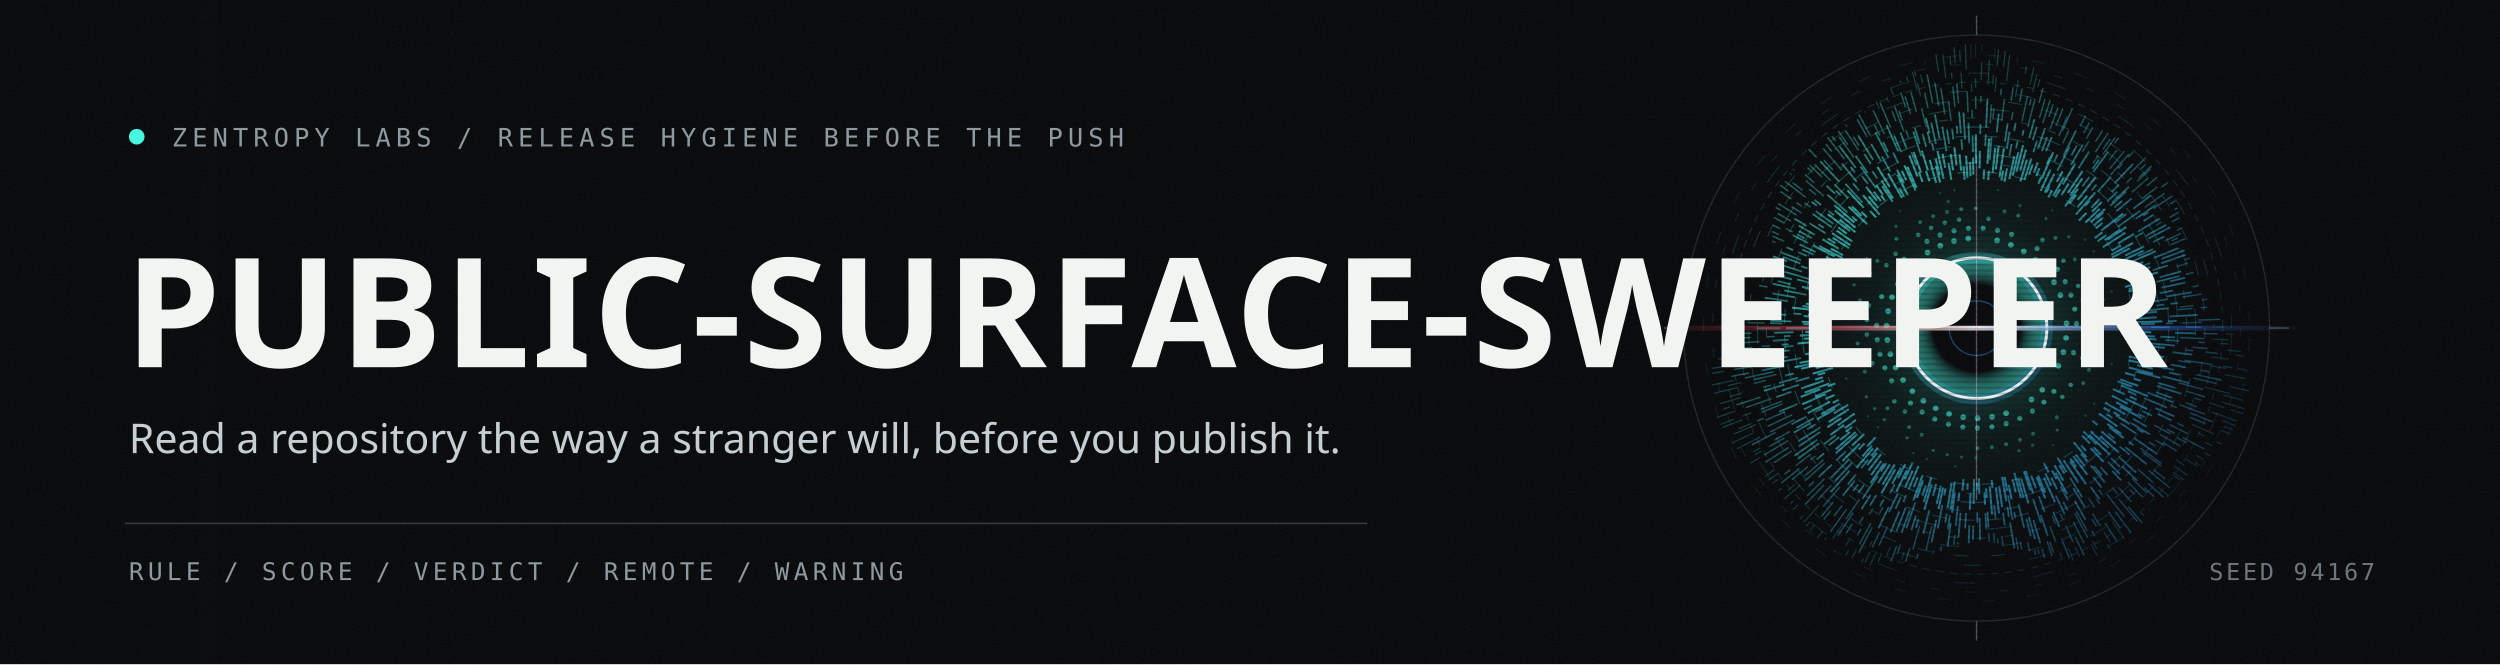
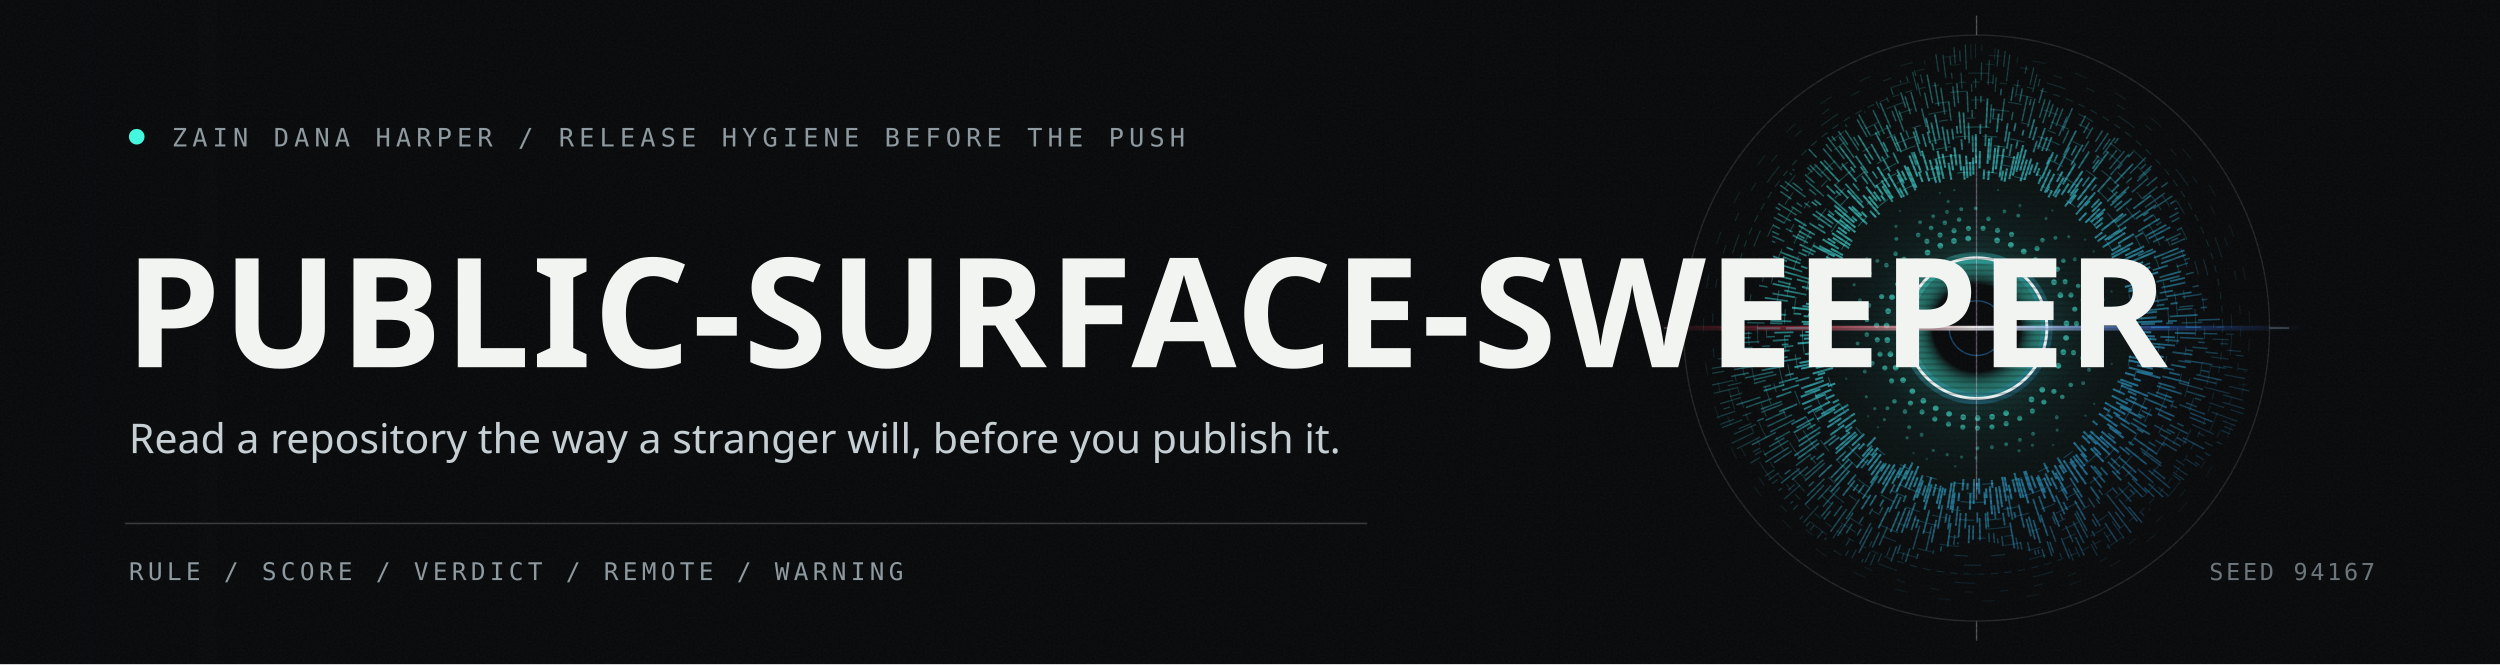
<svg xmlns="http://www.w3.org/2000/svg" viewBox="0 0 1280 340" width="1280" height="340" role="img" aria-label="public-surface-sweeper: Read a repository the way a stranger will, before you publish it.">
  <defs>
    <radialGradient id="halo">
      <stop offset="0" stop-color="#45F7DF" stop-opacity="0.34" />
      <stop offset="0.4" stop-color="#45F7DF" stop-opacity="0.08" />
      <stop offset="1" stop-color="#07080A" stop-opacity="0" />
    </radialGradient>
    <radialGradient id="core">
      <stop offset="0" stop-color="#FFFFFF" />
      <stop offset="0.36" stop-color="#FFFFFF" stop-opacity="0.92" />
      <stop offset="0.74" stop-color="#45F7DF" stop-opacity="0.6" />
      <stop offset="1" stop-color="#45F7DF" stop-opacity="0" />
    </radialGradient>
    <radialGradient id="pupil">
      <stop offset="0" stop-color="#07080A" />
      <stop offset="0.62" stop-color="#07080A" />
      <stop offset="1" stop-color="#45F7DF" stop-opacity="0.3" />
    </radialGradient>
    <linearGradient id="ray" x1="0" y1="0" x2="1" y2="1">
      <stop offset="0" stop-color="#45F7DF" />
      <stop offset="1" stop-color="#227BBF" />
    </linearGradient>
    <linearGradient id="flare" x1="0" y1="0" x2="1" y2="0">
      <stop offset="0" stop-color="#FF3B57" stop-opacity="0" />
      <stop offset="0.22" stop-color="#FF3B57" stop-opacity="0.42" />
      <stop offset="0.5" stop-color="#FFFFFF" stop-opacity="0.9" />
      <stop offset="0.78" stop-color="#3B7BFF" stop-opacity="0.42" />
      <stop offset="1" stop-color="#3B7BFF" stop-opacity="0" />
    </linearGradient>
    <linearGradient id="veil" x1="0" y1="0" x2="1" y2="0">
      <stop offset="0" stop-color="#07080A" stop-opacity="0.96" />
      <stop offset="0.4" stop-color="#07080A" stop-opacity="0.86" />
      <stop offset="0.64" stop-color="#07080A" stop-opacity="0" />
    </linearGradient>
    <pattern id="scan" width="4" height="3" patternUnits="userSpaceOnUse">
      <rect width="4" height="1" fill="#07080A" />
    </pattern>
    <filter id="grain" x="0" y="0" width="100%" height="100%">
      <feTurbulence type="fractalNoise" baseFrequency="0.9" numOctaves="3" seed="3556" result="n" />
      <feColorMatrix in="n" type="saturate" values="0" />
    </filter>
  </defs>
  <rect width="1280" height="340" fill="#07080A" />
  <g>
    <circle cx="1012" cy="168" r="80" fill="none" stroke="url(#ray)" stroke-width="0.55" stroke-dasharray="5.81 8.91" stroke-dashoffset="30.38" opacity="0.38" />
    <circle cx="1012" cy="168" r="84.6" fill="none" stroke="url(#ray)" stroke-width="0.55" stroke-dasharray="4.41 14.13" stroke-dashoffset="14.81" opacity="0.37" />
    <circle cx="1012" cy="168" r="89.2" fill="none" stroke="url(#ray)" stroke-width="0.55" stroke-dasharray="12.54 20.23" stroke-dashoffset="28.1" opacity="0.36" />
    <circle cx="1012" cy="168" r="93.8" fill="none" stroke="url(#ray)" stroke-width="0.55" stroke-dasharray="7.68 21.85" stroke-dashoffset="21.74" opacity="0.35" />
    <circle cx="1012" cy="168" r="98.4" fill="none" stroke="url(#ray)" stroke-width="0.55" stroke-dasharray="7.45 6.69" stroke-dashoffset="13.87" opacity="0.33" />
    <circle cx="1012" cy="168" r="103" fill="none" stroke="url(#ray)" stroke-width="0.55" stroke-dasharray="12.11 25.1" stroke-dashoffset="3.8" opacity="0.32" />
    <circle cx="1012" cy="168" r="107.6" fill="none" stroke="url(#ray)" stroke-width="0.55" stroke-dasharray="4.59 9.48" stroke-dashoffset="4.69" opacity="0.3" />
    <circle cx="1012" cy="168" r="112.2" fill="none" stroke="url(#ray)" stroke-width="0.55" stroke-dasharray="9.87 21.99" stroke-dashoffset="5.85" opacity="0.27" />
    <circle cx="1012" cy="168" r="116.8" fill="none" stroke="url(#ray)" stroke-width="0.55" stroke-dasharray="7.2 11.74" stroke-dashoffset="39.49" opacity="0.25" />
    <circle cx="1012" cy="168" r="121.4" fill="none" stroke="url(#ray)" stroke-width="0.55" stroke-dasharray="8.89 24.76" stroke-dashoffset="13.54" opacity="0.23" />
    <circle cx="1012" cy="168" r="126" fill="none" stroke="url(#ray)" stroke-width="0.55" stroke-dasharray="3.74 3.24" stroke-dashoffset="8.56" opacity="0.2" />
    <circle cx="1012" cy="168" r="130.6" fill="none" stroke="url(#ray)" stroke-width="0.55" stroke-dasharray="10.57 29.95" stroke-dashoffset="37.19" opacity="0.17" />
    <circle cx="1012" cy="168" r="135.2" fill="none" stroke="url(#ray)" stroke-width="0.55" stroke-dasharray="4.54 13.29" stroke-dashoffset="0.18" opacity="0.14" />
    <circle cx="1012" cy="168" r="139.8" fill="none" stroke="url(#ray)" stroke-width="0.55" stroke-dasharray="6.65 16.09" stroke-dashoffset="17.3" opacity="0.11" />
    <path d="M1148.55 190.02L1150.67 190.37M1146.38 196.48L1150.68 197.39M985.7 33.15L985.28 30.99M988.55 30.03L988.46 29.52M1009.16 30.51L1009 22.63M1011.48 29.61L1011.45 22.45M1014.67 25.91L1014.73 22.82M1021.14 30.53L1021.54 24.44M1032.64 32.17L1033.12 29.06" stroke="url(#ray)" stroke-width="0.5" opacity="0.13" />
    <path d="M1134.83 167.46L1138.66 167.44M1139.66 171.08L1143.67 171.18M1132.97 173.61L1141.16 173.99M1136.84 175.9L1140.86 176.15M1140.43 179.33L1147.46 179.95M1144.9 181.9L1148.75 182.3M1131.97 182.73L1141.08 183.85M1138.13 187.51L1143.02 188.27M1145.92 188.72L1150.74 189.46M1131.37 187.25L1139.69 188.6M1139.01 191.86L1149.55 193.84M1141.35 197.82L1151.65 200.19M1128.62 198.18L1141.72 201.57M1138.17 202.15L1148.28 204.89M1137.93 205.92L1149.22 209.32M1131.24 206.26L1138.79 208.69M1142.04 209.73L1148.6 211.84M1132.34 210.97L1145.52 215.67M1138.07 215.51L1144.5 217.93M1138.87 218.38L1143.36 220.16M1137.37 220.35L1141.84 222.22M1122.21 217.23L1133.57 222.31M1125.19 221.59L1128.66 223.23M1134.95 226.21L1137.49 227.41M1128.83 226.37L1132.77 228.34M1128.59 231.67L1131.7 233.37M1124.42 233.14L1128.23 235.35M1123.78 236.62L1126.21 238.11M1119.28 235.16L1125.03 238.76M1114.09 235.48L1118.37 238.31M1112.91 238.4L1120.03 243.37M1112.75 241.76L1118.22 245.76M1112.43 243L1116.43 245.99M1112.94 248.76L1112.99 248.8M1104.96 249.3L1110.11 253.81M1100.21 260.82L1100.67 261.32M1096.05 262.27L1097.8 264.24M1081.35 266.84L1087.6 275.75M1077.22 272.36L1080.38 277.42M1078.94 278.77L1080.29 281M1071.3 276.73L1073.65 281.02M1070.68 278.6L1073.82 284.51M1062.51 280.01L1064.74 284.95M1059.06 280.84L1061.63 287.02M1054.59 282.93L1055.61 285.67M974.97 282.62L973.71 286.52M967.75 280.2L966.01 284.61M963.43 283.3L961.54 287.79M960.08 283.74L957.51 289.46M957.5 282.55L954.93 287.96M958.52 277.05L957.16 279.83M954.06 286.13L953.2 287.89M950.49 281.44L948.08 285.88M946.44 281.84L944.95 284.43M947.16 275.97L945.14 279.33M939.56 281.97L939.29 282.38M943.15 268.7L938.43 275.61M934.99 275.33L934.17 276.48M933.13 272.01L930.46 275.54M928.7 269.07L926.8 271.38M926.82 267.03L924.78 269.4M931.13 258.87L923.34 267.62M923.14 264.06L921.49 265.85M920.49 258.61L918.15 260.93M918.01 256.64L916.75 257.82M921.65 248.35L913.48 255.61M918.85 248.09L915.49 250.98M912.23 249.89L910.63 251.21M910.08 245.53L907.44 247.55M910.53 242.19L905.53 245.85M908.58 240.47L903.65 243.92M901.08 234.22L896.23 237.11M901.93 230.91L898.54 232.85M901.18 229.37L897.39 231.47M901.16 223.77L889.31 229.73M897.49 221.81L886.63 226.91M899.08 217.32L887.67 222.3M896.72 216.82L890.05 219.64M892.04 214.93L881.72 218.97M896.69 211.32L892.21 213.01M887.86 214.64L880.93 217.24M888.44 210.51L878.98 213.77M885.75 208.34L882.42 209.41M891.36 203.55L880.74 206.68M892.01 201.31L885.72 203.06M889.91 198.33L877.51 201.41M891.73 195.82L884.55 197.49M887.46 194.77L876.56 197.12M882.81 190.08L876.67 191.13M887.99 186.85L876.42 188.61M883.82 183.29L879.46 183.81M885.74 180.28L882.51 180.59M886.74 175.76L881.5 176.08M891.9 168.13L887.62 168.14M891.15 165.1L888.65 165.04M917.5 89.56L916.34 88.6M918.72 87.37L917.88 86.65M945.6 64.92L944.77 63.63M954.99 57.69L954.67 57.07M962.13 55.49L960.52 51.84M966.92 52.25L965.99 49.86M969.39 48.66L968.11 45.08M973.3 42.5L972.88 41.17M976.85 41.64L976.13 39.07M981.55 46.21L979.19 36.76M983.37 49.24L981.72 42.41M980.85 38.78L980.18 36.01M984.35 42.69L983.35 38.16M992.48 36.76L991.12 27.57M996.26 40.01L994.79 28.06M999.47 40.31L999.17 37.26M998.77 33.2L998.36 29.02M1001.09 32.46L1000.42 24.18M1004.54 45.44L1004.04 37.21M1003.69 31.51L1003.35 25.88M1006.75 35.68L1006.25 22.86M1009.51 47.04L1009.42 42.83M1011.54 44.96L1011.52 40.14M1014.39 41.07L1014.56 31.9M1017.93 43.42L1018.54 30.68M1020.3 43.1L1020.62 38.31M1021.49 47.08L1022.08 39.49M1022.51 34.04L1023.19 25.34M1025.82 34.29L1026.65 26.19M1027.35 41.54L1028.98 28.07M1031.93 49.56L1033.36 41.05M1036.85 37.63L1037.57 33.86M1039.34 43.47L1041.3 34.56M1040.72 47.13L1042.88 38.06M1043.52 44.18L1044.48 40.41M1107.09 88.52L1107.19 88.44" stroke="url(#ray)" stroke-width="0.64" opacity="0.27" />
    <path d="M1119.02 167.53L1126.83 167.49M1128.05 170.8L1135.29 170.98M1116.16 172.83L1128.24 173.4M1125.48 175.18L1128.84 175.39M1122.55 177.75L1130.19 178.43M1119.11 179.2L1122.82 179.59M1129.29 180.27L1135.5 180.92M1118.46 184.47L1132.75 186.68M1115.36 184.67L1121.74 185.7M1126.88 189.58L1131.01 190.36M1124.48 191.84L1137.52 194.6M1123.04 193.6L1134.67 196.28M1115.44 196L1127.87 199.37M1119.7 200.43L1129.12 203.26M1123.74 203.86L1127.09 204.93M1119.13 206.25L1124.79 208.27M1115.92 207.16L1128.93 212.06M1111.14 207.36L1114.56 208.72M1121.27 211.39L1132.81 215.97M1121.13 213.57L1129.4 217.03M1114.74 216.65L1118.02 218.2M1110.91 217.42L1120.17 222.05M1109.35 219.68L1113.5 221.88M1117.57 224.04L1128.44 229.82M1103 217.7L1111.49 222.33M1114.65 224.06L1119.54 226.73M1105.86 222.39L1116.58 228.6M1107.29 226.49L1114.49 230.91M1103.46 225.26L1108.39 228.34M1100.06 226.2L1103.7 228.61M1095.92 229.44L1106.61 237.26M1096.61 231.2L1106.48 238.57M1102.32 240.26L1108.56 245.26M1099.98 240.77L1111.06 249.93M1094.55 240.19L1102.53 247.18M1100.01 247.65L1107.58 254.5M1097.88 249.58L1102.89 254.33M1091.65 245L1099.18 252.28M1089.48 246.86L1096.97 254.49M1090.54 250.65L1092.87 253.1M1084.67 249.51L1091.21 256.84M1081.37 249.57L1084.17 252.86M1089.79 259.47L1096.81 267.73M1084.82 255.53L1094.39 267.03M1078.73 253.1L1087.81 264.68M1074.52 250.76L1076.52 253.41M1083.01 261.99L1091.11 272.72M1079.42 261.83L1085.6 270.45M1073.26 255.31L1075.11 257.95M1069.26 254.94L1072.47 259.8M1077.7 267.74L1084.02 277.34M1071.37 262.99L1075.34 269.36M1071.18 265.94L1073.35 269.52M1071.09 271.9L1072.6 274.55M1063.02 261.55L1068.62 271.81M1062.29 262.78L1068.91 275.27M1061.45 267.05L1066.98 278.11M1062.64 274.96L1067.08 284.34M1054.83 262.98L1056.12 265.83M1057.63 269.19L1061.4 277.54M1050.76 264.08L1052.49 268.36M1055.39 275.57L1059.59 285.98M1049.58 269.41L1052.53 277.37M1049.5 277.39L1051.43 283.01M1048.08 277.01L1050.63 284.72M1045.49 281.07L1046.84 285.64M1043.39 281.41L1043.99 283.55M1041.7 281.7L1042.31 284.05M1038.11 277.57L1039.23 282.28M1034.4 277.39L1035.2 281.3M1032.19 275.3L1033.33 281.37M1024.91 274.51L1025.5 279.35M1022.74 275.72L1022.99 278.19M1020.73 272.86L1021.15 277.93M1018.23 272.83L1018.51 277.54M1012.43 277.13L1012.43 277.17M1002.51 277.63L1002.42 278.65M1000.86 273.86L1000.32 278.99M994.03 279.57L993.59 282.3M989.96 281.87L989.66 283.45M989 269.41L986.21 281.69M982.02 283.54L981.34 286.14M982.9 269.15L979.42 281.25M977.8 280.71L975.68 287.69M973.04 278.87L971.4 283.53M971.08 279.61L968.19 287.49M966.4 269.64L962.1 279.22M962.27 272.53L958.58 280.29M963.98 259.66L962.39 262.69M958.57 269.99L951.72 283.05M957.95 267.68L952.12 278.42M958.79 260.4L957.1 263.33M952.84 270.73L950.9 274.11M954.02 264.54L951.99 267.93M948.27 268.26L945.18 273.11M948.8 262.54L940.89 274.36M952.1 255.61L945.16 265.76M945.52 260.66L937.21 272.23M943.07 258.9L938.98 264.3M937.28 261.56L933.8 265.93M938.61 257.05L932.46 264.51M942.06 249.31L933.42 259.36M937.52 248.52L930.69 255.91M933.83 248.39L924.18 258.32M934.13 245.1L925.3 253.85M928.78 246.48L926.11 249M934.32 237.08L924.14 246.13M933.63 235.38L923.94 243.72M925.6 238.92L917.42 245.63M929.4 233.52L927 235.42M921.4 239.87L911.9 247.4M927.09 232.59L919.56 238.32M916.73 240.48L913.7 242.78M917.35 230.92L908.33 236.91M915.82 229.08L903.92 236.64M915.7 225.49L903.31 232.89M913.63 224.22L905.74 228.73M916.45 220.92L908.56 225.28M909.19 221.4L896.95 227.75M918.8 214.89L906.34 221.16M917.6 212.36L904.94 218.31M914.06 210.77L903.99 215.17M903.07 214.13L899.67 215.57M912.7 206.85L901.77 211.13M912.3 205.46L901.52 209.51M907.05 204.11L893.92 208.63M901.3 203.38L889.06 207.29M906.74 197.22L902.63 198.37M904.06 194.81L898.03 196.31M909.49 191.72L898.24 194.32M908 190.36L893.4 193.5M895.44 190.95L886.34 192.75M905.37 186.22L901.7 186.85M898.03 187.48L887.86 189.21M903.5 184.5L891.59 186.31M899.61 181.41L886.95 182.91M905.81 178.33L893.77 179.5M906.18 177.06L902.03 177.41M897.23 177.82L885.07 178.86M900.81 174.89L891.61 175.46M908.82 172.31L904.88 172.47M896.39 172.83L888.15 173.17M896.75 170.61L893.16 170.69M903.46 165.39L894.55 165.18M896.16 163.83L890.63 163.63M901.6 160.35L890.98 159.61M895.18 158.65L892.29 158.42M898.86 155.42L893.92 154.87M905.03 147.02L900.63 146.16M908.99 124.17L907.28 123.44M913.61 123.63L907.38 120.81M910.88 120.17L907.36 118.5M911.42 117.15L907.74 115.29M917.79 118.8L914.39 117.03M913.66 114.28L908.15 111.27M916.91 113.16L910.17 109.28M911.55 107.6L909.14 106.14M919.84 110.11L910.42 104.2M922.4 109.13L917.24 105.74M922.71 105.78L919.87 103.81M917.19 101.94L911.57 98.02M926.92 106.08L923.9 103.87M915.62 97.85L911.47 94.82M924.46 100.94L913.92 92.87M922.9 97.48L917.81 93.45M929.89 99.84L926.24 96.82M933.85 100.45L924.56 92.42M928.99 93.68L924.16 89.36M927.96 88.2L925.38 85.75M932.93 90.74L926.51 84.47M937.28 92.47L928.94 84.05M930.12 80.63L926.07 76.32M938.42 87.01L933.83 81.95M943.04 87.26L933.41 75.99M937.92 77.56L934.86 73.82M944.39 81.48L935.64 70.28M939.79 72.18L937.92 69.69M949.31 80.75L941.6 70.02M946.09 74.09L941.24 67.18M951.62 77.05L944.67 66.58M951.79 74.53L948.95 70.12M956 70.13L950.83 61.1M957.61 69.34L951.71 58.62M962.51 69.47L959.68 63.83M964.8 68.66L959.02 56.49M968 65.28L962.6 52.66M970.73 62.03L968.69 56.81M974.79 67.3L970.02 54.39M977.21 70.54L975.83 66.7M974.04 61.69L972.28 56.73M975.69 55.08L973.18 47.28M978.2 58.4L975.41 49.36M981.19 57.22L978.39 47.17M986.25 65L983.88 55.53M987.16 55.42L985.4 47.46M989.54 52.82L986.68 38.19M992.68 54.33L990.62 42.22M995.72 58.53L993.7 44.9M998.94 61.81L997.72 51.88M1000.89 54.78L999.85 44.28M1002.73 52.84L1001.89 42.47M1007.62 57.47L1007.2 46.98M1009.78 60.16L1009.7 56.31M1011.58 55.84L1011.55 49.28M1014.17 52.43L1014.24 49.07M1018.97 63.14L1019.61 53.47M1020.38 61.15L1020.83 55.48M1024.32 48.8L1024.67 45.42M1024.86 62.02L1026.26 50.49M1029.67 51.73L1030.73 44.73M1029.92 61.53L1030.63 57.3M1034.07 52.18L1035.4 45.23M1035.29 61.93L1038.05 49.33M1039.11 53.93L1039.87 50.71M1038.22 64.99L1041.9 50.53M1043.91 52.76L1046.03 45.1M1044.17 60.4L1047.05 50.76M1045.87 63.07L1049.72 51.16M1049.01 59.88L1051.22 53.43M1049.6 66.14L1053.68 55.09M1052.67 64.54L1056.17 55.64M1054.08 69.72L1058.36 59.73M1056.02 66.99L1061.1 55.34M1056.14 73.36L1059.26 66.68M1065.06 64.6L1067.82 59.22M1066.8 68.16L1069.77 62.74M1068.16 71.05L1071.51 65.27M1066.22 77.69L1069.54 72.15M1072.82 72.63L1076.52 66.82M1072.8 77.88L1079.4 68.1M1071.64 83.57L1074.4 79.66M1076.71 76.39L1080.38 71.2M1076.76 78.96L1082.9 70.52M1082.71 73.3L1084.65 70.71M1079.83 81.98L1083.8 76.95M1080.12 86.45L1087.66 77.43M1080.6 89.6L1090.03 78.82M1084.53 86.32L1086.68 83.89M1089.72 80.46L1092.17 77.71M1090.54 88.82L1098.65 80.65M1088.58 93.77L1091.53 90.91M1096.21 86.38L1098.67 83.99M1095.07 90.97L1101.62 84.89M1094.26 92.81L1101.16 86.5M1091.45 98.48L1099.89 91.09M1099.05 95.24L1104.5 90.68M1097.02 101.57L1104.57 95.67M1106.69 95.85L1110 93.33M1098.21 106.14L1108.37 98.85M1102.63 106.78L1112.23 100.3M1111.2 104.41L1113.87 102.7M1113.5 107.25L1114.9 106.41M1103.98 115.25L1106.64 113.72M1110.69 111.4L1115.41 108.69M1111.92 113.6L1115.88 111.45M1114.54 117.94L1117 116.75M1108.36 123.35L1116.52 119.57M1111.68 123.4L1115.12 121.86M1111.72 125.23L1118.77 122.21M1118.55 133.04L1121.23 132.16M1114.45 136.47L1120.21 134.7M1119.13 140.47L1123.15 139.43M1122.61 146.87L1125.76 146.26M1117.42 152.06L1127.26 150.57M1127.3 153.57L1130.15 153.21M1115.93 157.21L1123.09 156.46M1115.05 158.62L1122.51 157.95M1126.72 157.56L1130.03 157.26M1125.41 163.89L1136.63 163.49M1116.91 165.34L1127.56 165.07" stroke="url(#ray)" stroke-width="0.78" opacity="0.41" />
    <path d="M1101.32 167.61L1110.88 167.56M1113.54 170.45L1124.08 170.71M1106.07 172.37L1113.61 172.72M1108.61 174.11L1115.69 174.56M1098.94 175.67L1113.57 176.96M1112.3 180.32L1122.48 181.57M1111.51 186.69L1119.17 188.13M1099.42 186.53L1113.1 189.43M1110.62 190.73L1116.22 192.02M1107.04 192.6L1120.93 196.19M1104.99 196L1113.8 198.65M1104.37 197.64L1116.97 201.68M1103.91 200.82L1112 203.7M1099.46 200.96L1112.41 205.84M1097.8 203.83L1109.41 208.68M1103.55 208.9L1113.32 213.27M1104.8 211.94L1111.7 215.2M1096.66 210.3L1101.73 212.83M1094.73 211.92L1098.16 213.74M1092.11 214.42L1099.14 218.49M1091 216.5L1100.76 222.49M1094.12 219.41L1097.4 221.46M1085.7 216.71L1093.65 221.96M1092.76 224.34L1104.51 232.55M1089.82 226.12L1092.41 228.06M1079.39 221.92L1082.51 224.42M1088.18 228.95L1099.11 237.7M1085.21 228.55L1090.32 232.78M1084.82 233.9L1093.7 241.94M1086.58 238.84L1094.33 246.21M1080.76 234.47L1085.43 238.99M1079.26 236.46L1085.37 242.69M1081.47 241.11L1086.08 245.96M1075.61 239.35L1079.1 243.26M1072.12 238.7L1076.11 243.38M1070.46 238.27L1077.72 247M1071.73 244.17L1076.08 249.72M1070.31 249.16L1074.99 255.67M1059.94 244.7L1066.11 254.58M1061.51 249.93L1067.43 259.74M1062.27 256.4L1067.76 266.05M1054.99 249.03L1058.79 256.19M1056.46 257.05L1058.54 261.21M1052.57 253.7L1057.12 263.3M1051.22 262.04L1054.41 269.71M1043.89 254.06L1046.86 262.06M1044.78 263.61L1048.49 274.45M1040.93 255.42L1044.96 267.58M1041.1 266.26L1044.6 278.08M1038.7 264.45L1041.94 276.15M1037.5 265.64L1039.82 274.54M1033.5 258.23L1036.35 270.18M1031.29 262.21L1031.91 265.25M1028.12 253.68L1030.46 266.09M1027.72 259.43L1028.63 264.74M1029.11 267.51L1031.38 280.74M1025.52 262.54L1026.44 268.95M1021.03 258.58L1021.74 265.64M1017.59 261.96L1018.07 270.08M1016.55 262.78L1016.93 270.68M1013.59 265.22L1013.78 276.72M1012.37 262.35L1012.39 267.66M1010.3 269.07L1010.18 276.36M1008.28 268.89L1007.94 278.12M1006.58 262.69L1006.13 270.59M1003.81 262.63L1002.73 275.04M1002.41 259.14L1001.35 269.21M998.78 267.72L997.16 279.97M998.38 263.73L997.34 271.09M996.71 262.94L995.94 267.71M994.49 258.48L992.13 270.66M991.38 266.15L988.94 277.75M987.85 261.07L984.66 273.38M982.3 265.88L980.95 270.31M980.96 264.08L978.59 271.42M980.6 257.35L975.98 270.5M977.87 261.09L973.58 272.78M975.71 260.01L971 271.94M975.93 253.63L974.53 256.95M972.47 261.84L968 272.45M973.2 254.47L970.5 260.49M971.58 252.95L967.16 262.25M967.05 259.65L961.73 270.49M970.08 248.02L967.7 252.56M964.44 255.71L962.53 259.24M960.64 253.53L957.4 258.92M957.74 253.36L953.13 260.61M961.56 243.45L953.58 255.39M954.32 248.39L951.38 252.49M951.31 248.04L948.86 251.27M949.71 246L943.53 253.73M956.5 235.34L952.93 239.68M950.21 242.97L946.02 248.06M947 241.03L937.5 251.71M948.32 236.84L939.34 246.56M946.73 235.13L937.46 244.66M945.13 231.06L940.18 235.72M937.9 237.88L931.2 244.2M933.93 232.08L930.12 235.21M941.7 223.76L936.29 228.06M939.97 222.8L933.95 227.38M931.39 226.94L920.39 234.98M930.48 225.12L918.77 233.33M931.91 221.24L920.93 228.54M932.03 218.79L920.78 225.93M929.53 217.23L925.25 219.79M927.17 216.48L918.35 221.52M928.78 214.09L919.77 219.08M932.64 209.22L929.35 210.93M924.59 213.4L917.24 217.22M927.76 207.59L923.62 209.53M920.17 206.89L910.9 210.81M917.16 200.63L909.49 203.27M920.99 197.08L912.43 199.82M926.51 193.19L919.31 195.31M913.57 197.01L903.03 200.11M920.62 193.37L910.79 196.1M918.39 191.25L914.01 192.34M913.31 187.43L902 189.66M922.16 183.35L908.7 185.65M915.25 182.71L910.74 183.39M916.24 179.42L903.93 180.89M918.21 177.12L913.27 177.6M915.66 176.24L912.31 176.53M915.77 173.96L907.65 174.46M916.74 171.98L913.45 172.12M918.26 170.12L908.41 170.34M911.57 168.11L899.68 168.12M912.65 165.61L906.24 165.46M917.22 164.59L906.43 164.2M914.54 161.24L909.76 160.91M922.2 160.81L918.24 160.49M911.46 159.95L903.74 159.33M911.15 156.78L903.16 155.89M912.07 155.29L906.48 154.58M915.34 154.15L903.57 152.47M918.95 152.19L907.48 150.24M924.9 150.92L913.56 148.69M919.56 147.86L907.61 145.26M916.83 145.51L910.28 143.96M917.53 143.03L904.48 139.58M926.73 144.89L920.02 143.07M913.82 141.39L904.66 138.91M926.78 142.99L913.76 139.17M922.7 139.08L908.52 134.49M925.42 137.44L922.14 136.28M914.93 133.74L907.79 131.22M921.82 134.9L912.87 131.62M922.09 133.15L911.69 129.11M924.98 130.97L920.77 129.18M918.04 128.02L914.65 126.57M928.55 130.36L922.77 127.76M929.59 129.02L921.38 125.13M925.59 124.31L917.83 120.39M923.92 122L920.21 120.06M927.53 121.86L921.02 118.3M929.23 120.27L920.92 115.48M924.94 115.65L918.72 111.9M934.62 119.39L926.42 114.24M933.78 116.61L931 114.78M937.81 116.31L928.14 109.57M938.66 114.62L929.68 108.08M930.25 105.37L927.58 103.33M938.99 110.21L936.2 108M932.42 105.01L928.99 102.3M945.93 108.85L935.61 99.61M939.62 99.27L935.2 95.08M942.45 100.05L940.01 97.67M946.17 101.46L939.18 94.4M941.68 92.97L931.96 82.6M953.59 103.71L944.84 94.08M951.88 97.61L948.68 93.86M950.61 93.05L943.02 83.79M949.68 88.25L947.52 85.49M956.36 94.16L953.28 90.08M950.11 85.88L941.85 74.91M960.49 96.31L952.61 85.34M956.26 88.59L950.08 79.79M961.13 91.37L958.65 87.64M957.83 83.91L954.57 78.85M959.06 81.89L951.31 69.27M962.96 82.29L958.06 73.74M967.78 87.78L963.6 80.2M966.67 80.29L960.19 67.75M966.67 77.75L964.12 72.67M971.93 83.67L969.28 78.1M971.88 77.48L965.89 63.97M973.43 77.94L969.81 69.5M976.18 76.01L973.01 67.87M981.23 84.72L978.71 77.92M983.64 79.82L979.65 67.4M982.89 73.6L980.39 65.52M986.19 75.22L984.36 68.64M988.35 73.39L986.86 67.44M990.06 77.01L989.17 73.32M987.93 68.17L986.02 60.26M991.17 73.61L988.78 62.75M993.07 70.96L990.66 58.61M996.6 77.39L994.46 64.82M997.96 73.58L996.87 66.22M1000.12 71.43L999.44 65.92M1002.23 68.44L1001.84 64.49M1004.65 76.67L1004.21 71.21M1003.97 68.26L1003.07 57.14M1006.12 71.4L1005.28 57.57M1008.25 73.33L1007.83 62.8M1010.14 77.91L1009.96 69.26M1013.87 68.59L1013.97 63.48M1016.44 74.83L1016.73 68.69M1016.9 65.21L1017.6 50.49M1018.75 82L1019.66 70.33M1022.36 67.71L1023.35 58.17M1026.5 72.6L1027.96 62.97M1027.44 76.26L1028.92 67.47M1028.8 79.83L1029.97 73.73M1031.22 67.16L1032.03 62.92M1032.2 76.01L1033.06 72.07M1035.41 69.47L1036.12 66.5M1038.96 70.66L1041.63 60.98M1040.78 71.74L1042.8 64.99M1041.05 78L1042.99 72.02M1043.41 76.25L1047.07 65.54M1045.47 77.33L1048.12 70.15M1047.63 77.35L1050.45 70.19M1047.84 84.31L1049.45 80.55M1051.82 82.63L1053.44 79.15M1056.57 79.55L1062.97 66.84M1053.31 87.48L1059.61 75.22M1060.56 79.51L1063.28 74.57M1060.38 84.48L1066.39 74.1M1064.16 86.21L1069.64 77.62M1071.38 86.37L1074.78 81.68M1066.23 95.38L1069.8 90.6M1071.73 88.02L1079.49 77.62M1070.95 97.43L1073.38 94.53M1074.03 98.14L1080.81 90.5M1082.63 93.86L1092.08 83.94M1081.24 98.2L1084.84 94.57M1078.91 103.15L1084.04 98.18M1081.39 103.65L1090.07 95.6M1080.49 105.39L1088.5 98.08M1082.56 106.26L1086.5 102.81M1083.6 108.15L1091.4 101.63M1082.92 113.97L1088.65 109.6M1092.32 106.8L1101.22 100.02M1084.4 116.05L1095.83 107.85M1093.55 112.01L1103.83 104.96M1097.33 110.37L1100.05 108.53M1097.51 113.19L1102.25 110.15M1094.78 118.46L1105.82 111.85M1093.38 121.33L1097.01 119.24M1098.57 120.87L1109.12 115.12M1100.04 122.13L1111.2 116.31M1102.37 123.89L1108.16 121.06M1094.76 130.97L1102.36 127.57M1102.74 132.06L1115.46 127.02M1094.98 136.95L1100.87 134.74M1106.66 132.58L1118.44 128.17M1106.54 134.82L1119.08 130.42M1102.17 138.42L1109.9 135.88M1105.71 142.02L1116.77 138.95M1103.99 144.36L1115.99 141.28M1111.06 144.07L1118.69 142.23M1106.7 147.3L1118.93 144.63M1105.75 150.09L1112.5 148.8M1109.12 151.82L1122.06 149.66M1102.39 154.33L1109.98 153.18M1104.14 156.47L1108.16 155.96M1111.34 155.56L1114.98 155.11M1099.82 158.88L1110.39 157.78M1110.89 162.08L1125.17 161.23M1110.06 164.45L1114.51 164.29M1109.03 165.54L1112.58 165.45" stroke="url(#ray)" stroke-width="0.92" opacity="0.55" />
    <path d="M1091.86 167.65L1096.49 167.63M1089.74 169.88L1101.44 170.16M1092.44 171.73L1103.29 172.24M1094.33 173.21L1104.11 173.83M1090.34 174.91L1095.75 175.39M1095.56 176.74L1108.34 178.08M1092.48 177.88L1103.3 179.21M1095.7 180.95L1107.84 182.83M1095.21 181.42L1105.35 183.06M1089.93 182.64L1104.29 185.34M1089.8 184.49L1096.03 185.81M1094.26 186.96L1102.23 188.8M1089.93 188.17L1102.32 191.38M1093.91 190.17L1106.11 193.48M1088.06 190.9L1093.18 192.44M1092.68 193.89L1096.09 194.98M1085.6 194.28L1094.76 197.55M1084.16 195.19L1091.72 198.04M1085.91 197.35L1099.72 202.83M1089.46 200.35L1093.8 202.16M1081.79 199.18L1087.9 201.91M1090.47 203.06L1093.99 204.63M1088.33 204.14L1099.42 209.39M1081.21 202.58L1089.4 206.67M1083.46 205.94L1091.42 210.16M1085.38 208.07L1096.49 214.14M1077.76 206.1L1088.18 212.14M1082.12 211.04L1085.4 213.06M1077.08 208.74L1080.24 210.72M1083.3 212.64L1090.42 217.09M1078.99 212.28L1081.59 213.99M1074.65 211.71L1084.06 218.28M1078.98 217.03L1086.11 222.25M1080.02 218.8L1087.31 224.25M1071.41 215.53L1073.92 217.54M1075.98 220.92L1083.26 226.94M1075.34 223.4L1084.83 231.69M1070.33 220.79L1079.66 229.23M1069.5 222.61L1080.23 232.81M1066.74 220.92L1073.48 227.44M1066.08 223.04L1069.98 227.01M1071.89 228.96L1075.69 232.82M1070.47 229.53L1077.07 236.47M1065.5 228.01L1068.07 230.9M1061.76 226.51L1068.33 234.24M1065.45 232.25L1068.77 236.24M1062.74 232.71L1067.38 238.62M1061.52 233.55L1068.72 243.09M1059.97 234.76L1063.02 239.02M1059.91 236.28L1068.03 247.86M1056.58 235.69L1064.08 247.06M1053.39 234.22L1058.04 241.68M1054.41 238.18L1056.98 242.44M1051.92 238.2L1056.44 246.14M1052.38 242.03L1058.36 252.99M1050.64 240.83L1053 245.28M1046.46 237.02L1048.88 241.87M1050.22 244.54L1053.17 250.45M1047.23 242.4L1050.24 248.77M1046.54 244.59L1052.14 257.01M1043.41 243.32L1047.15 252.28M1042.77 244.28L1047.18 255.21M1039.95 243.42L1042.39 249.99M1037.03 241.01L1041.04 252.7M1036.26 241.3L1039.45 250.95M1034.86 245.19L1038.57 257.71M1033.3 244.94L1036.04 254.83M1031.37 242.16L1034.72 254.98M1030.47 245.54L1032.03 252.06M1028.43 248.23L1029.97 255.75M1026.33 244.17L1027.63 251.04M1025.09 244.16L1027.23 256.61M1023.56 248.84L1025.11 259.68M1021.87 249.38L1023.5 262.85M1019.75 245.76L1020.16 249.86M1018.74 248.94L1019.94 263.36M1016.88 250.03L1017.17 254.97M1016.03 251.97L1016.34 258.43M1013.26 244.97L1013.39 253.02M1012.31 247.2L1012.32 250.57M1010.7 245.36L1010.49 258.05M1008.88 252.46L1008.57 260.97M1007.46 247.4L1007.27 250.67M1005.3 245.36L1004.8 251.12M1003.14 252.16L1002.68 256.54M1000.85 252.12L999.48 262.47M1000.83 246.51L998.82 260.64M999.24 247.2L997.18 260.03M996.11 250.1L995.43 253.62M994.86 249.6L992.54 260.63M993.7 248.67L991.6 257.93M991.27 247.89L989.74 253.77M988.98 248.04L985.25 261M988.82 244.4L984.99 257.02M985.97 248.57L984.31 253.69M984.6 245.97L981.44 254.95M984.42 243.23L979.66 256.2M981.84 244.46L979.89 249.4M982.25 238.61L977.23 250.53M979.29 240.91L975.38 249.63M979.26 236.81L975.18 245.4M976.35 240.68L970.92 251.77M975.54 237.6L971.78 244.76M973.26 239.45L968.8 247.66M970.4 240.24L963.25 252.65M970.12 237.75L963.94 248.04M967.65 237.76L961.6 247.28M965.76 237.16L962.96 241.36M964.68 237.21L957.75 247.34M963.2 236.02L958.02 243.24M963.06 232.55L956.7 240.93M961 231.86L956 238.12M961.55 229.21L958.27 233.19M958.97 229.65L950.47 239.54M958.5 228.12L953.52 233.71M960.26 223.94L955.91 228.64M954.57 227.06L951.67 230.05M952.16 227.25L943.3 236.02M954.55 222.18L948.18 228.18M950.98 222.26L939.85 232.16M950.11 221.21L939.92 229.98M947.12 221.26L942.21 225.28M948.24 218.58L945.04 221.11M950.21 215.01L944.76 219.15M944.19 217.58L937.08 222.78M949.62 211.71L940.96 217.78M942.7 214.07L935.59 218.8M946.59 209.54L936.3 216.08M946.34 207.19L938.95 211.61M939.54 209.41L930.34 214.67M941.9 206.82L932.53 212.01M941.48 204.63L938.39 206.23M937 205.73L925.57 211.48M939.27 202.18L934.7 204.33M934.77 201.73L922.7 207M937.68 199.47L929.37 202.99M939.65 196.31L935.85 197.79M932.01 199.29L921.99 203.21M936.48 196.37L923.97 201.07M933.81 194.9L922.18 198.91M933.38 193.13L929.39 194.4M934.45 190.85L930.68 191.96M938.45 188.42L928.07 191.3M936.76 186.69L929.98 188.37M933.78 186.1L922.15 188.79M935.95 184.35L932.19 185.16M928.15 186.03L918.77 188.04M932.92 183.57L921.34 185.85M931.44 181.77L926.92 182.54M935.61 179.61L924.24 181.34M933.74 177.33L927.2 178.11M933.44 175.64L929.64 176.01M930.9 174.94L920.38 175.84M930.54 173.05L923.63 173.47M933.22 171.29L921.52 171.78M930.06 169.85L924.34 169.98M927.83 168.09L914.42 168.11M931.67 166.07L923.3 165.87M929.79 165.04L922.46 164.78M934.44 162.62L923.45 161.86M934.38 161.79L925.72 161.09M931.24 159.02L917.52 157.49M935.68 158.29L922.85 156.66M933.2 156.71L924.62 155.48M934.09 154.76L927.95 153.72M936.22 153.14L929.7 151.86M930.22 150.18L926.42 149.35M932.29 149.16L922.64 146.88M932.79 147.06L926.99 145.53M932.24 146.38L929.17 145.55M934.47 145.25L929.6 143.82M933.93 142.71L927.43 140.61M935.78 141.1L931.91 139.73M933.21 139.08L927.58 137.01M936.51 138.73L932.72 137.27M937.08 136.12L932.5 134.17M940.4 135.71L937.15 134.24M942.6 135.18L934.95 131.56M939.36 131.28L928.43 125.75M943.45 132.2L931.48 125.95M943.58 130.63L937.41 127.26M941.42 127.3L933.19 122.55M939.7 124.52L935.83 122.2M946.76 127.02L938.39 121.76M947.39 125.55L938.01 119.39M948.36 123.66L940.29 118.03M945.54 119.63L941.16 116.44M947.14 118.31L935.81 109.64M949.97 118.9L942.02 112.61M949.99 116.53L939.44 107.77M949.45 113.94L939.2 105.08M950.7 113.12L948.27 110.94M955.97 114.8L946.49 105.79M953.14 110.49L948.16 105.62M955.83 111.23L953.05 108.42M954.23 106.36L945.9 97.47M960.57 111.39L957.46 107.96M962.32 109.84L953.9 99.98M961.62 106.49L956.79 100.59M961.05 102.8L955.46 95.64M963.01 102.99L959.38 98.18M965.09 102.71L963.17 100.04M964.08 99.73L960.61 94.78M969.04 103.29L963.76 95.34M969.18 101.52L963.32 92.42M967.55 95.69L961.27 85.48M973.8 101.25L966.67 88.78M974.9 100.7L972.41 96.18M976.8 99.88L971.41 89.47M974.8 93.94L971.25 86.88M975.99 92.22L973.73 87.45M980.73 97.45L975.05 84.62M981.23 96.15L976.61 85.37M981.8 90.45L977.57 79.59M984.36 93.19L982.43 87.97M983.57 88.38L979.81 77.83M987.83 92.84L986.11 87.48M987.12 87.32L983.99 77.19M991.33 93.7L988.03 81.82M993.38 93.51L991.2 84.8M993.08 89.54L991.09 81.25M995.13 91.53L991.99 77.31M995.98 85.85L994.58 78.69M999.09 92.03L997.62 83.37M999.99 87.22L998.75 78.86M1001.76 84.75L1000.61 75.38M1004.09 87.43L1003.26 78.97M1005.88 91.94L1005.32 85.09M1007.32 91.13L1006.63 79.71M1008.92 90.22L1008.63 82.96M1010.38 89.4L1010.2 80.7M1011.68 83.62L1011.63 68.74M1013.54 86.18L1013.7 77.38M1015.63 91.77L1015.87 86.81M1017.59 83.87L1018.46 70.88M1017.95 92.17L1018.33 87.32M1020.21 88.57L1021.55 75.61M1021.87 86.69L1023.34 74.58M1023.73 90.81L1025.98 76.02M1024.72 92.42L1025.58 87.31M1026.28 93.09L1027.58 86.25M1028.75 91.71L1031.32 80.02M1030.56 89.89L1033.41 77.9M1032.36 88.01L1035.85 74.33M1034.32 87.38L1037.3 76.63M1034.48 92.82L1037.81 81.68M1036.48 92.15L1040.04 81.14M1038.89 89.44L1040.73 84.08M1041.39 88.37L1043.31 83.17M1042.62 90.11L1044.18 86.13M1043.61 94.17L1045.19 90.49M1045.37 91.43L1051.26 77.91M1044.76 97.77L1049.86 86.83M1046.95 98.63L1051.8 89.02M1047.71 98.41L1049.27 95.37M1048.76 101.01L1050.68 97.52M1053.1 93.11L1056.04 87.76M1051.21 100.31L1056.57 91.05M1052.21 101.01L1054.77 96.75M1056.18 94.4L1062.52 83.84M1055.48 99.81L1059.21 93.96M1058.7 98.79L1066.3 87.52M1059.93 100.15L1066.19 91.29M1057.25 105.79L1063.99 96.53M1059.61 104.24L1063 99.7M1063.73 102.4L1072.91 90.76M1063.71 106.1L1068.65 100.19M1062.95 109.77L1072.75 98.57M1067.55 105.44L1069.99 102.68M1064.46 112.93L1068.27 108.93M1070.83 106.24L1074.91 101.96M1071.08 108.44L1076.07 103.41M1067.66 114.05L1075.05 106.89M1070.59 113.67L1077.76 107.01M1073.26 112.01L1076.97 108.62M1072.18 115.34L1076.78 111.32M1073.07 116.96L1076.54 114.06M1075.97 118.01L1087.07 109.35M1072.55 121.86L1076.38 118.95M1073.93 123.57L1078.41 120.35M1077.6 122.97L1085.53 117.52M1079.17 122.63L1088.62 116.25M1076.59 126.6L1088.14 119.2M1084.63 124.53L1092.52 119.81M1081.17 128.33L1085.87 125.64M1080.99 130.44L1092.14 124.37M1081.24 131.92L1090.5 127.1M1080.64 134.49L1084.6 132.56M1088.11 130.85L1097.83 126.1M1087.49 133.02L1097.47 128.4M1084.87 135.4L1089.8 133.19M1083.41 137.37L1087.16 135.77M1091.03 134.11L1103.72 128.66M1085.16 139.02L1097.29 134.22M1083.24 141.34L1091.71 138.17M1087.9 141.36L1100.93 136.79M1089.71 142.5L1098.03 139.77M1091.28 143.6L1104.96 139.39M1087.93 146.95L1098.1 144.13M1089.91 147.98L1093.23 147.12M1089.72 149.23L1103.83 145.82M1093.01 150.3L1100.11 148.74M1093.68 152.39L1100.84 151.02M1094.72 154.22L1103.01 152.84M1092.69 155.8L1098.74 154.88M1088.18 158.46L1094.18 157.71M1088.68 160.04L1095.54 159.32M1093.83 160.56L1104.44 159.59M1092.1 163.21L1104.2 162.48M1093.31 165.05L1107.13 164.55M1096.23 165.87L1103.34 165.69" stroke="url(#ray)" stroke-width="1.06" opacity="0.69" />
    <g fill="#45F7DF">
      <circle cx="1056.43" cy="180.3" r="1.49" opacity="0.57" />
      <circle cx="1053.88" cy="187.26" r="1.49" opacity="0.57" />
      <circle cx="1045.63" cy="199.54" r="1.49" opacity="0.57" />
      <circle cx="1040.13" cy="204.52" r="1.49" opacity="0.57" />
      <circle cx="1027.12" cy="211.55" r="1.49" opacity="0.57" />
      <circle cx="1019.94" cy="213.41" r="1.49" opacity="0.57" />
      <circle cx="1012.55" cy="214.1" r="1.49" opacity="0.57" />
      <circle cx="1005.15" cy="213.59" r="1.49" opacity="0.57" />
      <circle cx="997.92" cy="211.9" r="1.49" opacity="0.57" />
      <circle cx="991.07" cy="209.07" r="1.49" opacity="0.57" />
      <circle cx="984.75" cy="205.18" r="1.49" opacity="0.57" />
      <circle cx="979.14" cy="200.33" r="1.49" opacity="0.57" />
      <circle cx="974.38" cy="194.64" r="1.49" opacity="0.57" />
      <circle cx="970.59" cy="188.26" r="1.49" opacity="0.57" />
      <circle cx="967.88" cy="181.35" r="1.49" opacity="0.57" />
      <circle cx="966.31" cy="174.1" r="1.49" opacity="0.57" />
      <circle cx="965.92" cy="166.69" r="1.49" opacity="0.57" />
      <circle cx="966.72" cy="159.32" r="1.49" opacity="0.57" />
      <circle cx="968.7" cy="152.17" r="1.49" opacity="0.57" />
      <circle cx="971.8" cy="145.43" r="1.49" opacity="0.57" />
      <circle cx="975.95" cy="139.27" r="1.49" opacity="0.57" />
      <circle cx="981.02" cy="133.86" r="1.49" opacity="0.57" />
      <circle cx="986.9" cy="129.33" r="1.49" opacity="0.57" />
      <circle cx="993.43" cy="125.81" r="1.49" opacity="0.57" />
      <circle cx="1000.43" cy="123.37" r="1.49" opacity="0.57" />
      <circle cx="1007.74" cy="122.1" r="1.49" opacity="0.57" />
      <circle cx="1022.5" cy="123.11" r="1.49" opacity="0.57" />
      <circle cx="1029.56" cy="125.38" r="1.49" opacity="0.57" />
      <circle cx="1036.17" cy="128.75" r="1.49" opacity="0.57" />
      <circle cx="1042.16" cy="133.13" r="1.49" opacity="0.57" />
      <circle cx="1047.36" cy="138.42" r="1.49" opacity="0.57" />
      <circle cx="1051.65" cy="144.48" r="1.49" opacity="0.57" />
      <circle cx="1054.91" cy="151.14" r="1.49" opacity="0.57" />
      <circle cx="1058.04" cy="165.59" r="1.49" opacity="0.57" />
      <circle cx="1057.83" cy="173.01" r="1.49" opacity="0.57" />
      <circle cx="1051.61" cy="200.44" r="1.34" opacity="0.51" />
      <circle cx="1046.47" cy="205.86" r="1.34" opacity="0.51" />
      <circle cx="1040.59" cy="210.47" r="1.34" opacity="0.51" />
      <circle cx="1034.1" cy="214.18" r="1.34" opacity="0.51" />
      <circle cx="1027.14" cy="216.91" r="1.34" opacity="0.51" />
      <circle cx="1019.86" cy="218.59" r="1.34" opacity="0.51" />
      <circle cx="1012.41" cy="219.2" r="1.34" opacity="0.51" />
      <circle cx="1004.95" cy="218.71" r="1.34" opacity="0.51" />
      <circle cx="997.64" cy="217.14" r="1.34" opacity="0.51" />
      <circle cx="990.64" cy="214.53" r="1.34" opacity="0.51" />
      <circle cx="984.09" cy="210.92" r="1.34" opacity="0.51" />
      <circle cx="978.14" cy="206.4" r="1.34" opacity="0.51" />
      <circle cx="968.51" cy="195.02" r="1.34" opacity="0.51" />
      <circle cx="965.04" cy="188.4" r="1.34" opacity="0.51" />
      <circle cx="962.57" cy="181.34" r="1.34" opacity="0.51" />
      <circle cx="961.15" cy="174" r="1.34" opacity="0.51" />
      <circle cx="960.82" cy="166.54" r="1.34" opacity="0.51" />
      <circle cx="963.41" cy="151.85" r="1.34" opacity="0.51" />
      <circle cx="974.86" cy="132.76" r="1.34" opacity="0.51" />
      <circle cx="986.59" cy="123.55" r="1.34" opacity="0.51" />
      <circle cx="993.33" cy="120.33" r="1.34" opacity="0.51" />
      <circle cx="1000.47" cy="118.12" r="1.34" opacity="0.51" />
      <circle cx="1007.86" cy="116.97" r="1.34" opacity="0.51" />
      <circle cx="1015.33" cy="116.91" r="1.34" opacity="0.51" />
      <circle cx="1022.73" cy="117.94" r="1.34" opacity="0.51" />
      <circle cx="1029.91" cy="120.03" r="1.34" opacity="0.51" />
      <circle cx="1042.97" cy="127.23" r="1.34" opacity="0.51" />
      <circle cx="1053.4" cy="137.88" r="1.34" opacity="0.51" />
      <circle cx="1057.35" cy="144.23" r="1.34" opacity="0.51" />
      <circle cx="1060.32" cy="151.08" r="1.34" opacity="0.51" />
      <circle cx="1062.27" cy="158.3" r="1.34" opacity="0.51" />
      <circle cx="1063.15" cy="165.72" r="1.34" opacity="0.51" />
      <circle cx="1061.64" cy="180.56" r="1.34" opacity="0.51" />
      <circle cx="975.31" cy="210.71" r="1.18" opacity="0.44" />
      <circle cx="969.95" cy="205.43" r="1.18" opacity="0.44" />
      <circle cx="958.67" cy="186.05" r="1.18" opacity="0.44" />
      <circle cx="955.8" cy="171.32" r="1.18" opacity="0.44" />
      <circle cx="955.86" cy="163.8" r="1.18" opacity="0.44" />
      <circle cx="956.92" cy="156.35" r="1.18" opacity="0.44" />
      <circle cx="965.84" cy="135.77" r="1.18" opacity="0.44" />
      <circle cx="970.54" cy="129.91" r="1.18" opacity="0.44" />
      <circle cx="982.08" cy="120.31" r="1.18" opacity="0.44" />
      <circle cx="988.71" cy="116.75" r="1.18" opacity="0.44" />
      <circle cx="995.74" cy="114.1" r="1.18" opacity="0.44" />
      <circle cx="1003.07" cy="112.41" r="1.18" opacity="0.44" />
      <circle cx="1018.08" cy="112.03" r="1.18" opacity="0.44" />
      <circle cx="1045.75" cy="122.94" r="1.18" opacity="0.44" />
      <circle cx="1056.46" cy="133.46" r="1.18" opacity="0.44" />
      <circle cx="1064" cy="146.43" r="1.18" opacity="0.44" />
      <circle cx="1066.42" cy="153.55" r="1.18" opacity="0.44" />
      <circle cx="1068.3" cy="168.44" r="1.18" opacity="0.44" />
      <circle cx="1066.18" cy="183.3" r="1.18" opacity="0.44" />
      <circle cx="1060.21" cy="197.07" r="1.18" opacity="0.44" />
      <circle cx="1055.91" cy="203.24" r="1.18" opacity="0.44" />
      <circle cx="1040.94" cy="222.15" r="1.01" opacity="0.36" />
      <circle cx="1034.2" cy="225.25" r="1.01" opacity="0.36" />
      <circle cx="1027.14" cy="227.5" r="1.01" opacity="0.36" />
      <circle cx="1019.86" cy="228.9" r="1.01" opacity="0.36" />
      <circle cx="1012.46" cy="229.4" r="1.01" opacity="0.36" />
      <circle cx="983.87" cy="222.58" r="1.01" opacity="0.36" />
      <circle cx="977.5" cy="218.79" r="1.01" opacity="0.36" />
      <circle cx="966.35" cy="209.06" r="1.01" opacity="0.36" />
      <circle cx="954.75" cy="190.2" r="1.01" opacity="0.36" />
      <circle cx="951.1" cy="175.86" r="1.01" opacity="0.36" />
      <circle cx="950.99" cy="161.05" r="1.01" opacity="0.36" />
      <circle cx="952.28" cy="153.75" r="1.01" opacity="0.36" />
      <circle cx="957.42" cy="139.87" r="1.01" opacity="0.36" />
      <circle cx="961.21" cy="133.5" r="1.01" opacity="0.36" />
      <circle cx="970.94" cy="122.35" r="1.01" opacity="0.36" />
      <circle cx="983.06" cy="113.85" r="1.01" opacity="0.36" />
      <circle cx="989.8" cy="110.75" r="1.01" opacity="0.36" />
      <circle cx="996.86" cy="108.5" r="1.01" opacity="0.36" />
      <circle cx="1004.14" cy="107.1" r="1.01" opacity="0.36" />
      <circle cx="1011.54" cy="106.6" r="1.01" opacity="0.36" />
      <circle cx="1026.25" cy="108.28" r="1.01" opacity="0.36" />
      <circle cx="1033.34" cy="110.43" r="1.01" opacity="0.36" />
      <circle cx="1052.37" cy="121.74" r="1.01" opacity="0.36" />
      <circle cx="1062.27" cy="132.74" r="1.01" opacity="0.36" />
      <circle cx="1069.25" cy="145.8" r="1.01" opacity="0.36" />
      <circle cx="1073.4" cy="167.54" r="1.01" opacity="0.36" />
      <circle cx="1071.72" cy="182.25" r="1.01" opacity="0.36" />
      <circle cx="1069.57" cy="189.34" r="1.01" opacity="0.36" />
      <circle cx="1066.58" cy="196.13" r="1.01" opacity="0.36" />
      <circle cx="1053.06" cy="213.65" r="1.01" opacity="0.36" />
      <circle cx="1011.76" cy="234.5" r="0.83" opacity="0.29" />
      <circle cx="1004.32" cy="234.05" r="0.83" opacity="0.29" />
      <circle cx="996.97" cy="232.78" r="0.83" opacity="0.29" />
      <circle cx="989.81" cy="230.69" r="0.83" opacity="0.29" />
      <circle cx="976.42" cy="224.18" r="0.83" opacity="0.29" />
      <circle cx="964.81" cy="214.85" r="0.83" opacity="0.29" />
      <circle cx="959.86" cy="209.27" r="0.83" opacity="0.29" />
      <circle cx="955.57" cy="203.18" r="0.83" opacity="0.29" />
      <circle cx="947.11" cy="182.56" r="0.83" opacity="0.29" />
      <circle cx="945.95" cy="160.32" r="0.83" opacity="0.29" />
      <circle cx="949.31" cy="145.81" r="0.83" opacity="0.29" />
      <circle cx="955.82" cy="132.42" r="0.83" opacity="0.29" />
      <circle cx="970.73" cy="115.86" r="0.83" opacity="0.29" />
      <circle cx="997.44" cy="103.11" r="0.83" opacity="0.29" />
      <circle cx="1034.19" cy="105.31" r="0.83" opacity="0.29" />
      <circle cx="1047.58" cy="111.82" r="0.83" opacity="0.29" />
      <circle cx="1059.19" cy="121.15" r="0.83" opacity="0.29" />
      <circle cx="1074.85" cy="146.26" r="0.83" opacity="0.29" />
      <circle cx="1076.89" cy="153.44" r="0.83" opacity="0.29" />
      <circle cx="1053.27" cy="220.14" r="0.83" opacity="0.29" />
      <circle cx="1040.64" cy="228.02" r="0.83" opacity="0.29" />
      <circle cx="1033.74" cy="230.85" r="0.83" opacity="0.29" />
      <circle cx="1001.02" cy="238.75" r="0.64" opacity="0.2" />
      <circle cx="986.55" cy="234.93" r="0.64" opacity="0.2" />
      <circle cx="979.7" cy="231.9" r="0.64" opacity="0.2" />
      <circle cx="961.53" cy="218.79" r="0.64" opacity="0.2" />
      <circle cx="956.5" cy="213.23" r="0.64" opacity="0.2" />
      <circle cx="945.24" cy="193.87" r="0.64" opacity="0.2" />
      <circle cx="972.81" cy="108.07" r="0.64" opacity="0.2" />
      <circle cx="993.25" cy="98.9" r="0.64" opacity="0.2" />
      <circle cx="1000.58" cy="97.32" r="0.64" opacity="0.2" />
      <circle cx="1022.98" cy="97.25" r="0.64" opacity="0.2" />
      <circle cx="1050.81" cy="107.83" r="0.64" opacity="0.2" />
      <circle cx="1067.5" cy="122.77" r="0.64" opacity="0.2" />
      <circle cx="1071.93" cy="128.81" r="0.64" opacity="0.2" />
      <circle cx="1081.1" cy="149.25" r="0.64" opacity="0.2" />
      <circle cx="1081.22" cy="186.31" r="0.64" opacity="0.2" />
      <circle cx="1072.17" cy="206.81" r="0.64" opacity="0.2" />
      <circle cx="1067.79" cy="212.88" r="0.64" opacity="0.2" />
      <circle cx="1051.19" cy="227.93" r="0.64" opacity="0.2" />
    </g>
    <circle cx="1012" cy="168" r="132" fill="url(#halo)" />
    <circle cx="1012" cy="168" r="36" fill="url(#pupil)" />
    <circle cx="1012" cy="168" r="36" fill="none" stroke="url(#ray)" stroke-width="6" opacity="0.32" />
    <circle cx="1012" cy="168" r="36" fill="none" stroke="#FFFFFF" stroke-width="1.5" opacity="0.9" />
    <circle cx="1012" cy="168" r="14" fill="none" stroke="#227BBF" stroke-width="0.7" opacity="0.55" />
    <rect x="844" y="166.8" width="336" height="2.4" fill="url(#flare)" />
    <rect x="1011.2" y="80" width="1.6" height="176" fill="url(#flare)" opacity="0.38" />
    <g stroke="#F2F4F1" stroke-width="0.7" opacity="0.32" fill="none">
      <circle cx="1012" cy="168" r="150" opacity="0.4" />
      <path d="M1162 168L1172 168" />
      <path d="M862 168L852 168" />
      <path d="M1012 318L1012 328" />
      <path d="M1012 18L1012 8" />
    </g>
  </g>
  <rect width="1280" height="340" fill="url(#scan)" opacity="0.22" />
  <rect width="1280" height="340" fill="url(#veil)" />
  <rect width="1280" height="340" filter="url(#grain)" opacity="0.05" />
  <circle cx="70" cy="70" r="4" fill="#45F7DF" />
-   <text x="88" y="75" font-family="Conso, ui-monospace, Cascadia Mono, Consolas, monospace" font-size="13" letter-spacing="2.6" fill="#8E9AA0">ZENTROPY LABS  /  RELEASE HYGIENE BEFORE THE PUSH</text>
+   <text x="88" y="75" font-family="Conso, ui-monospace, Cascadia Mono, Consolas, monospace" font-size="13" letter-spacing="2.6" fill="#8E9AA0">ZAIN DANA HARPER  /  RELEASE HYGIENE BEFORE THE PUSH</text>
  <text x="64" y="188" font-family="Hanken Grotesk, Segoe UI, ui-sans-serif, system-ui, sans-serif" font-size="78" font-weight="800" letter-spacing="1" fill="#F2F4F1">PUBLIC-SURFACE-SWEEPER</text>
  <text x="66" y="232" font-family="Hanken Grotesk, Segoe UI, ui-sans-serif, system-ui, sans-serif" font-size="21" fill="#C6CFD3">Read a repository the way a stranger will, before you publish it.</text>
  <path d="M64 268H700" stroke="#F2F4F1" stroke-width="0.8" opacity="0.2" />
  <text x="66" y="297" font-family="Conso, ui-monospace, Cascadia Mono, Consolas, monospace" font-size="12.5" letter-spacing="2.2" fill="#8E9AA0">RULE  /  SCORE  /  VERDICT  /  REMOTE  /  WARNING</text>
  <text x="1216" y="297" font-family="Conso, ui-monospace, Cascadia Mono, Consolas, monospace" font-size="12" text-anchor="end" letter-spacing="1.4" fill="#8E9AA0" opacity="0.75">SEED 94167</text>
</svg>
